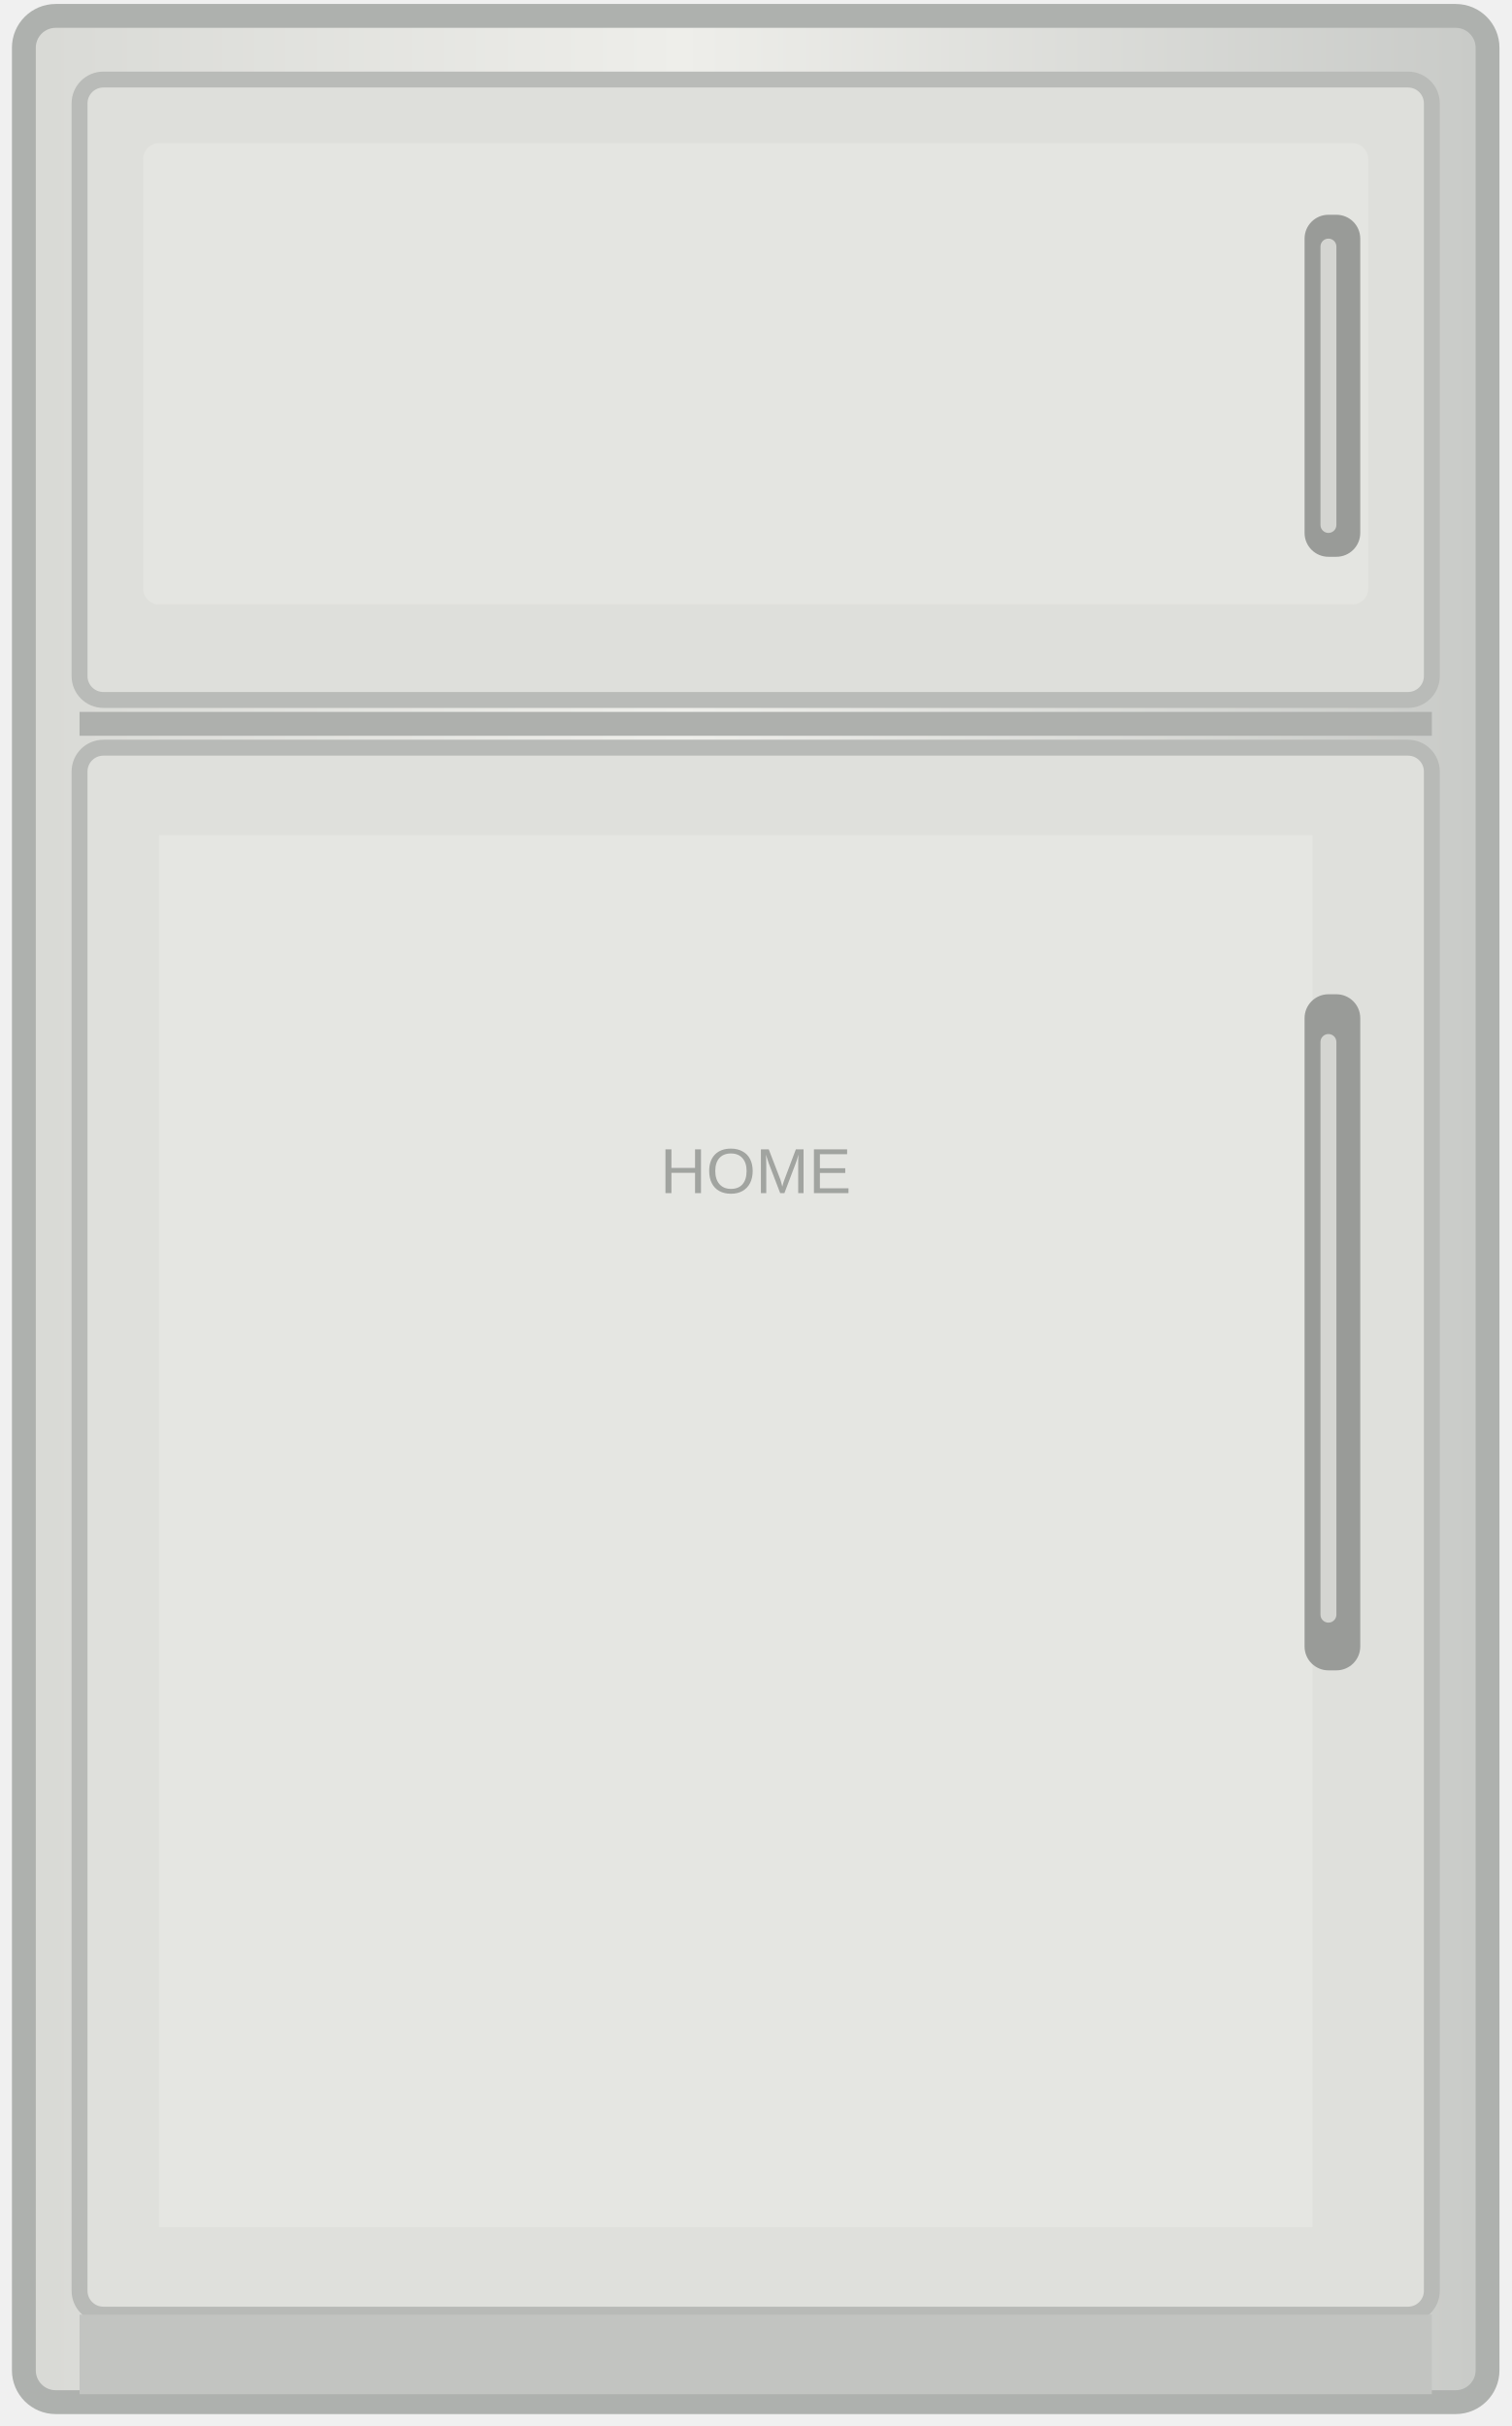
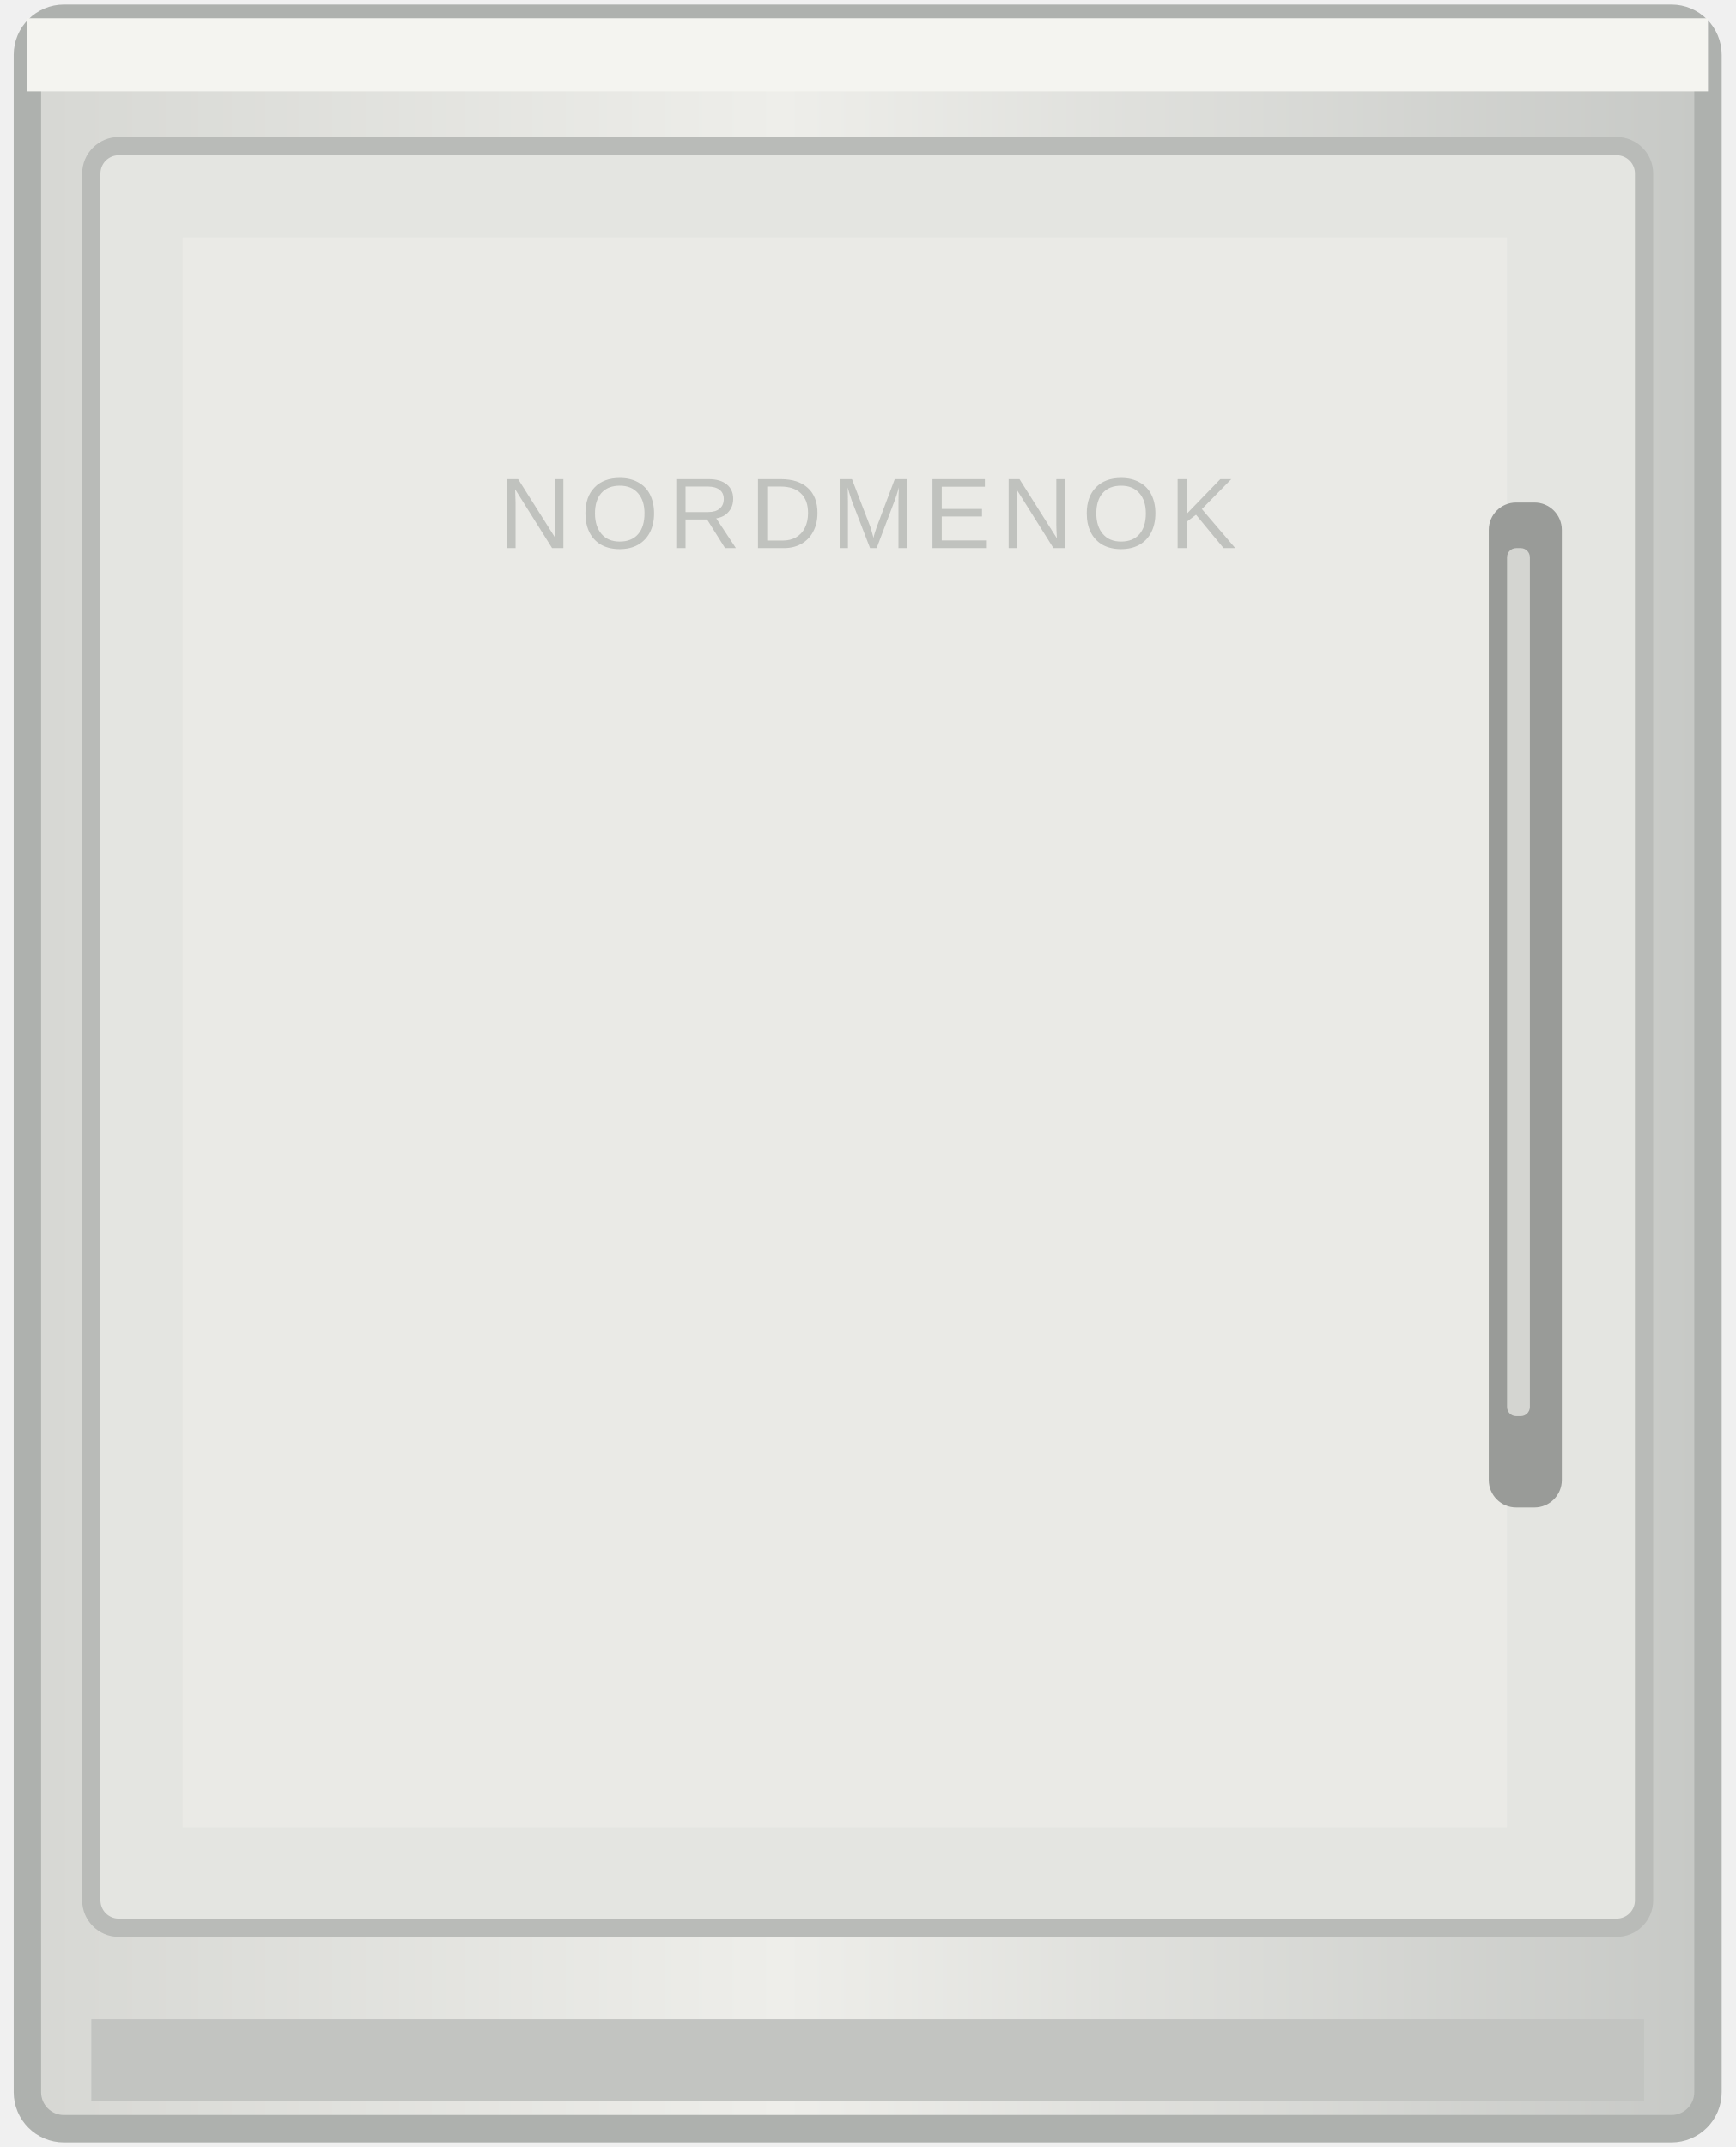
- <svg xmlns="http://www.w3.org/2000/svg" viewBox="0 0 190 305" width="190" height="305">
+ <svg xmlns="http://www.w3.org/2000/svg" viewBox="0 0 190 235" width="190" height="235">
  <defs>
-     <linearGradient id="fridgeBody" x1="0" y1="0" x2="1" y2="0">
-       <stop offset="0%" stop-color="#d8d9d5" />
+     <linearGradient id="fridge-body" x1="0" y1="0" x2="1" y2="0">
+       <stop offset="0%" stop-color="#d6d7d3" />
      <stop offset="45%" stop-color="#eeeeea" />
-       <stop offset="100%" stop-color="#c8cac7" />
+       <stop offset="100%" stop-color="#c6c8c5" />
    </linearGradient>
  </defs>
  <g id="fridge" class="hotspot" data-spot="fridge">
-     <rect class="hit" x="0" y="0" width="190" height="305" fill="#ffffff" opacity="0" />
-     <rect x="3" y="2" width="184" height="300" rx="4" fill="url(#fridgeBody)" stroke="#aeb1ae" stroke-width="3" />
-     <rect x="10" y="10" width="170" height="78" rx="3" fill="#dedfdb" stroke="#b9bbb8" stroke-width="2" />
-     <rect x="18" y="18" width="154" height="58" rx="2" fill="#e9e9e5" opacity=".55" />
-     <rect x="10" y="94" width="170" height="197" rx="3" fill="#dfe0dc" stroke="#b8bab7" stroke-width="2" />
-     <path d="           M20 105           L165 105           L165 280           L20 280           Z" fill="#f2f2ee" opacity=".35" />
-     <line x1="10" y1="91" x2="180" y2="91" stroke="#aeb0ad" stroke-width="3" />
-     <rect x="164" y="27" width="7" height="43" rx="3" fill="#999b98" />
-     <rect x="164" y="125" width="7" height="85" rx="3" fill="#999b98" />
-     <rect x="166" y="30" width="2" height="37" rx="1" fill="#d4d5d1" />
-     <rect x="166" y="130" width="2" height="74" rx="1" fill="#d4d5d1" />
-     <text x="95" y="150" text-anchor="middle" font-family="Arial, sans-serif" font-size="8" fill="#858784" opacity=".7">
-       HOME
+     <rect class="hit" x="0" y="0" width="190" height="235" fill="#ffffff" opacity="0" />
+     <rect x="3" y="2" width="184" height="231" rx="4" fill="url(#fridge-body)" stroke="#aeb1ae" stroke-width="3" />
+     <rect x="3" y="2" width="184" height="8" fill="#f4f4f0" />
+     <rect x="10" y="16" width="170" height="195" rx="3" fill="#e4e5e1" stroke="#b9bbb8" stroke-width="2" />
+     <path d="           M20 26           L165 26           L165 200           L20 200           Z" fill="#f2f2ee" opacity=".4" />
+     <rect x="163" y="55" width="8" height="110" rx="3" fill="#999b98" />
+     <rect x="165" y="60" width="2.5" height="95" rx="1" fill="#d4d5d1" />
+     <text x="95" y="60" text-anchor="middle" font-family="Arial, sans-serif" font-size="11" letter-spacing="1" fill="#b9bbb7" opacity=".85">
+       NORDMENOK
    </text>
-     <rect x="10" y="291" width="170" height="10" fill="#c2c4c1" />
-     <rect class="glow" x="3" y="2" width="184" height="300" rx="4" fill="none" pointer-events="none" />
+     <rect x="10" y="221" width="170" height="9" fill="#c2c4c1" />
+     <rect class="glow" x="3" y="2" width="184" height="231" rx="4" fill="none" pointer-events="none" />
  </g>
</svg>
